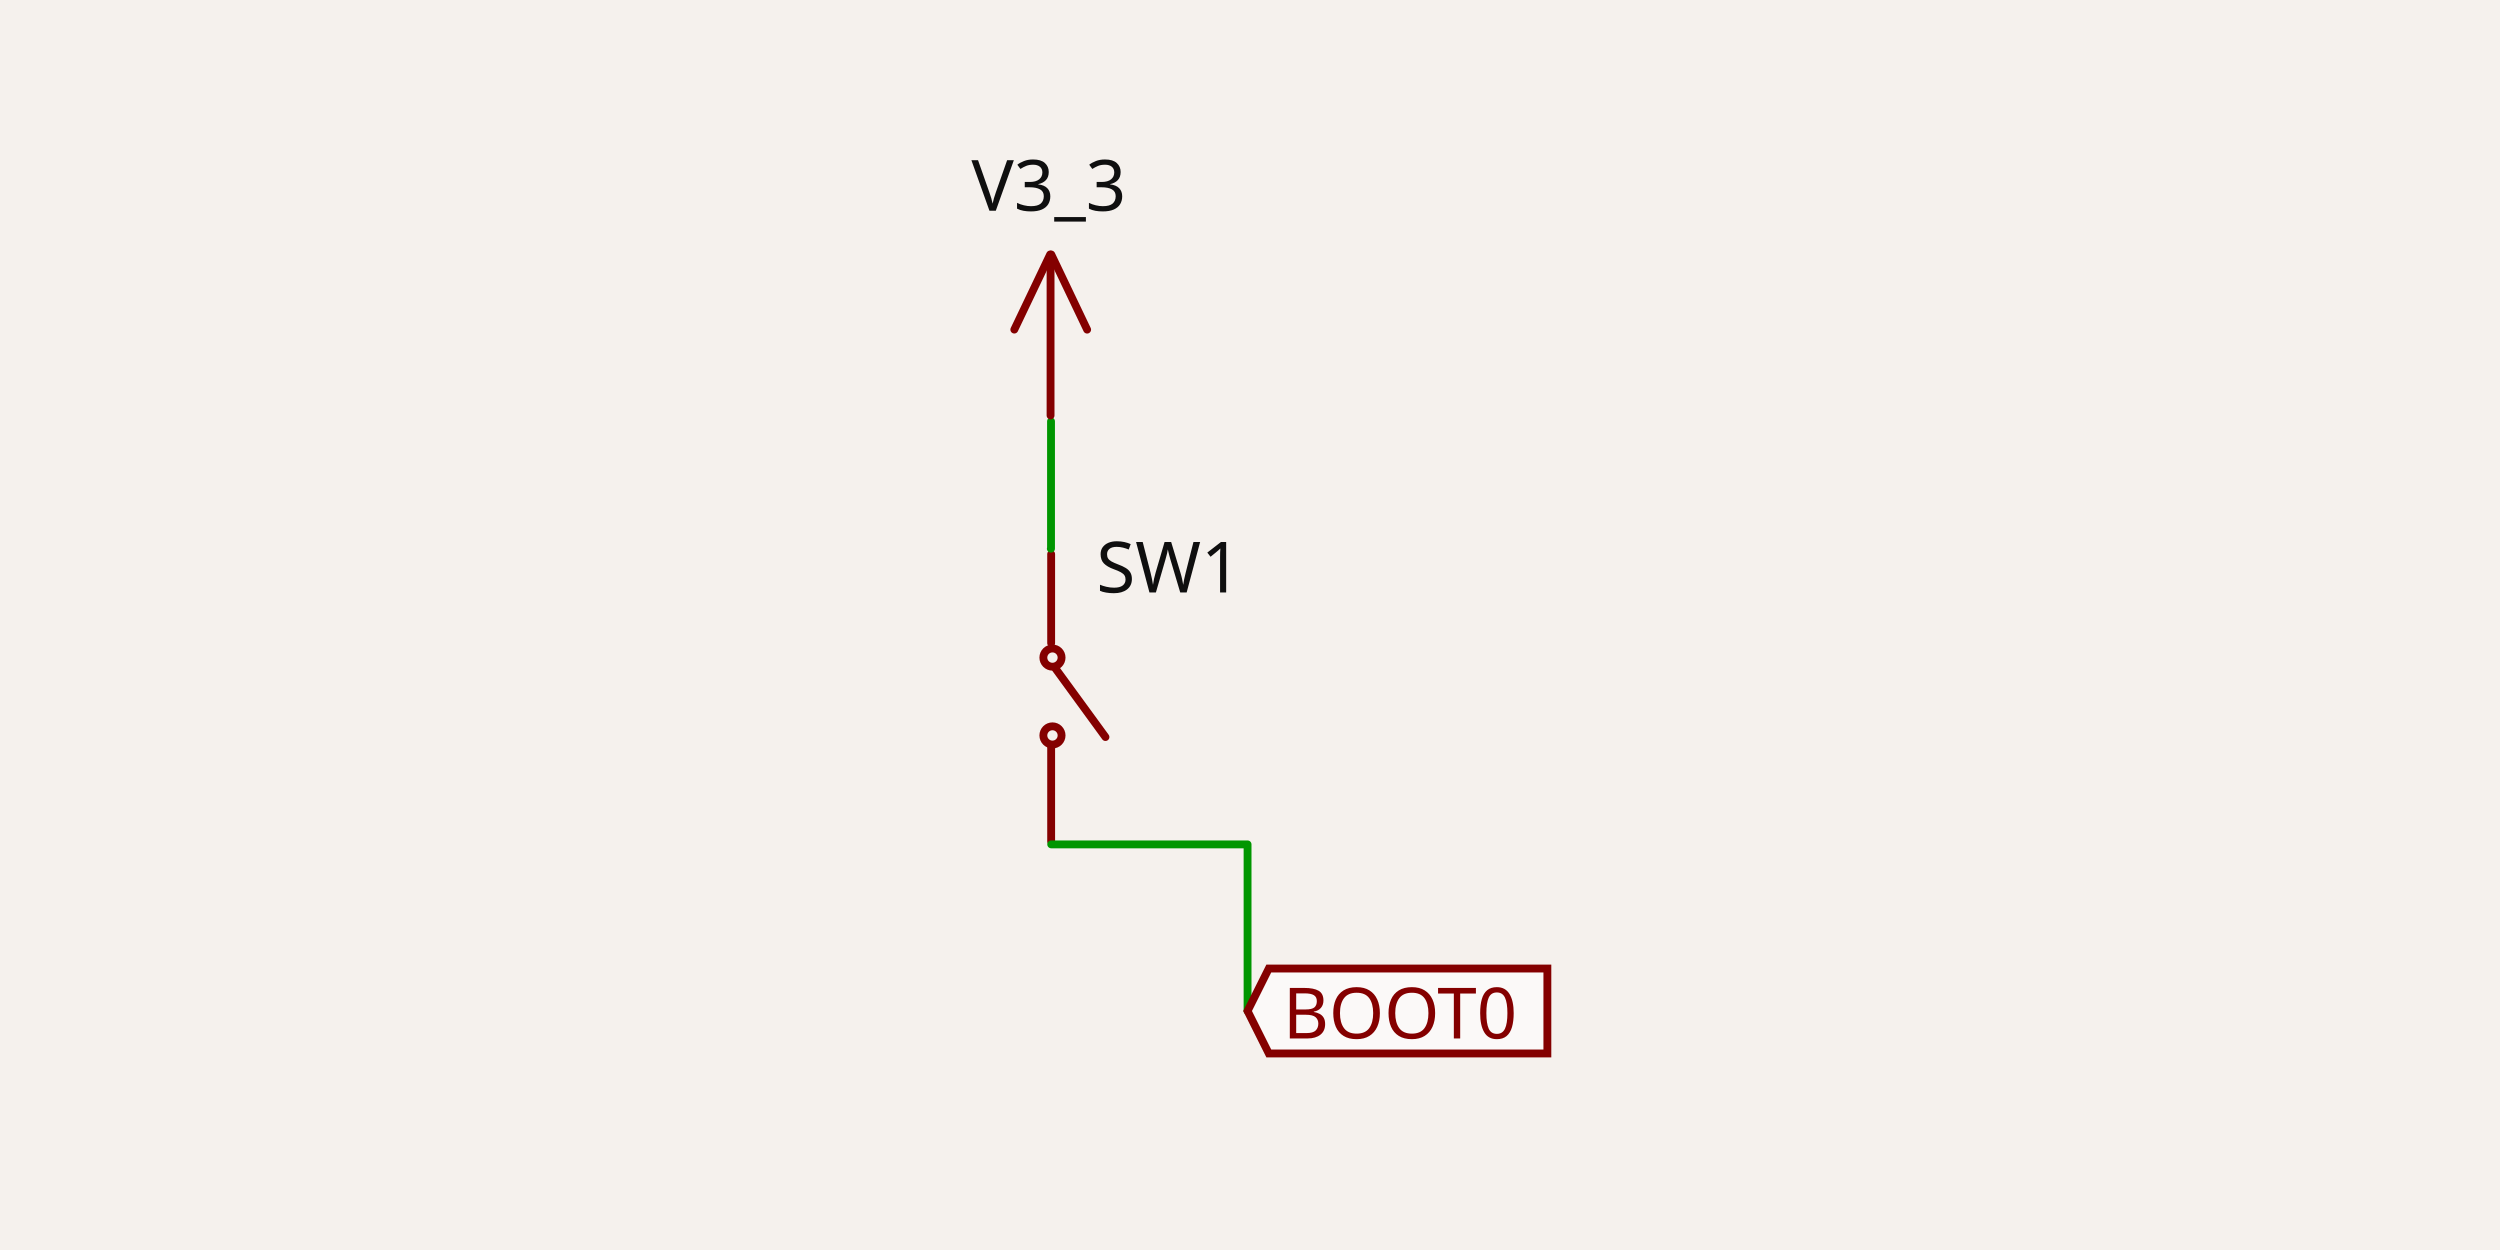
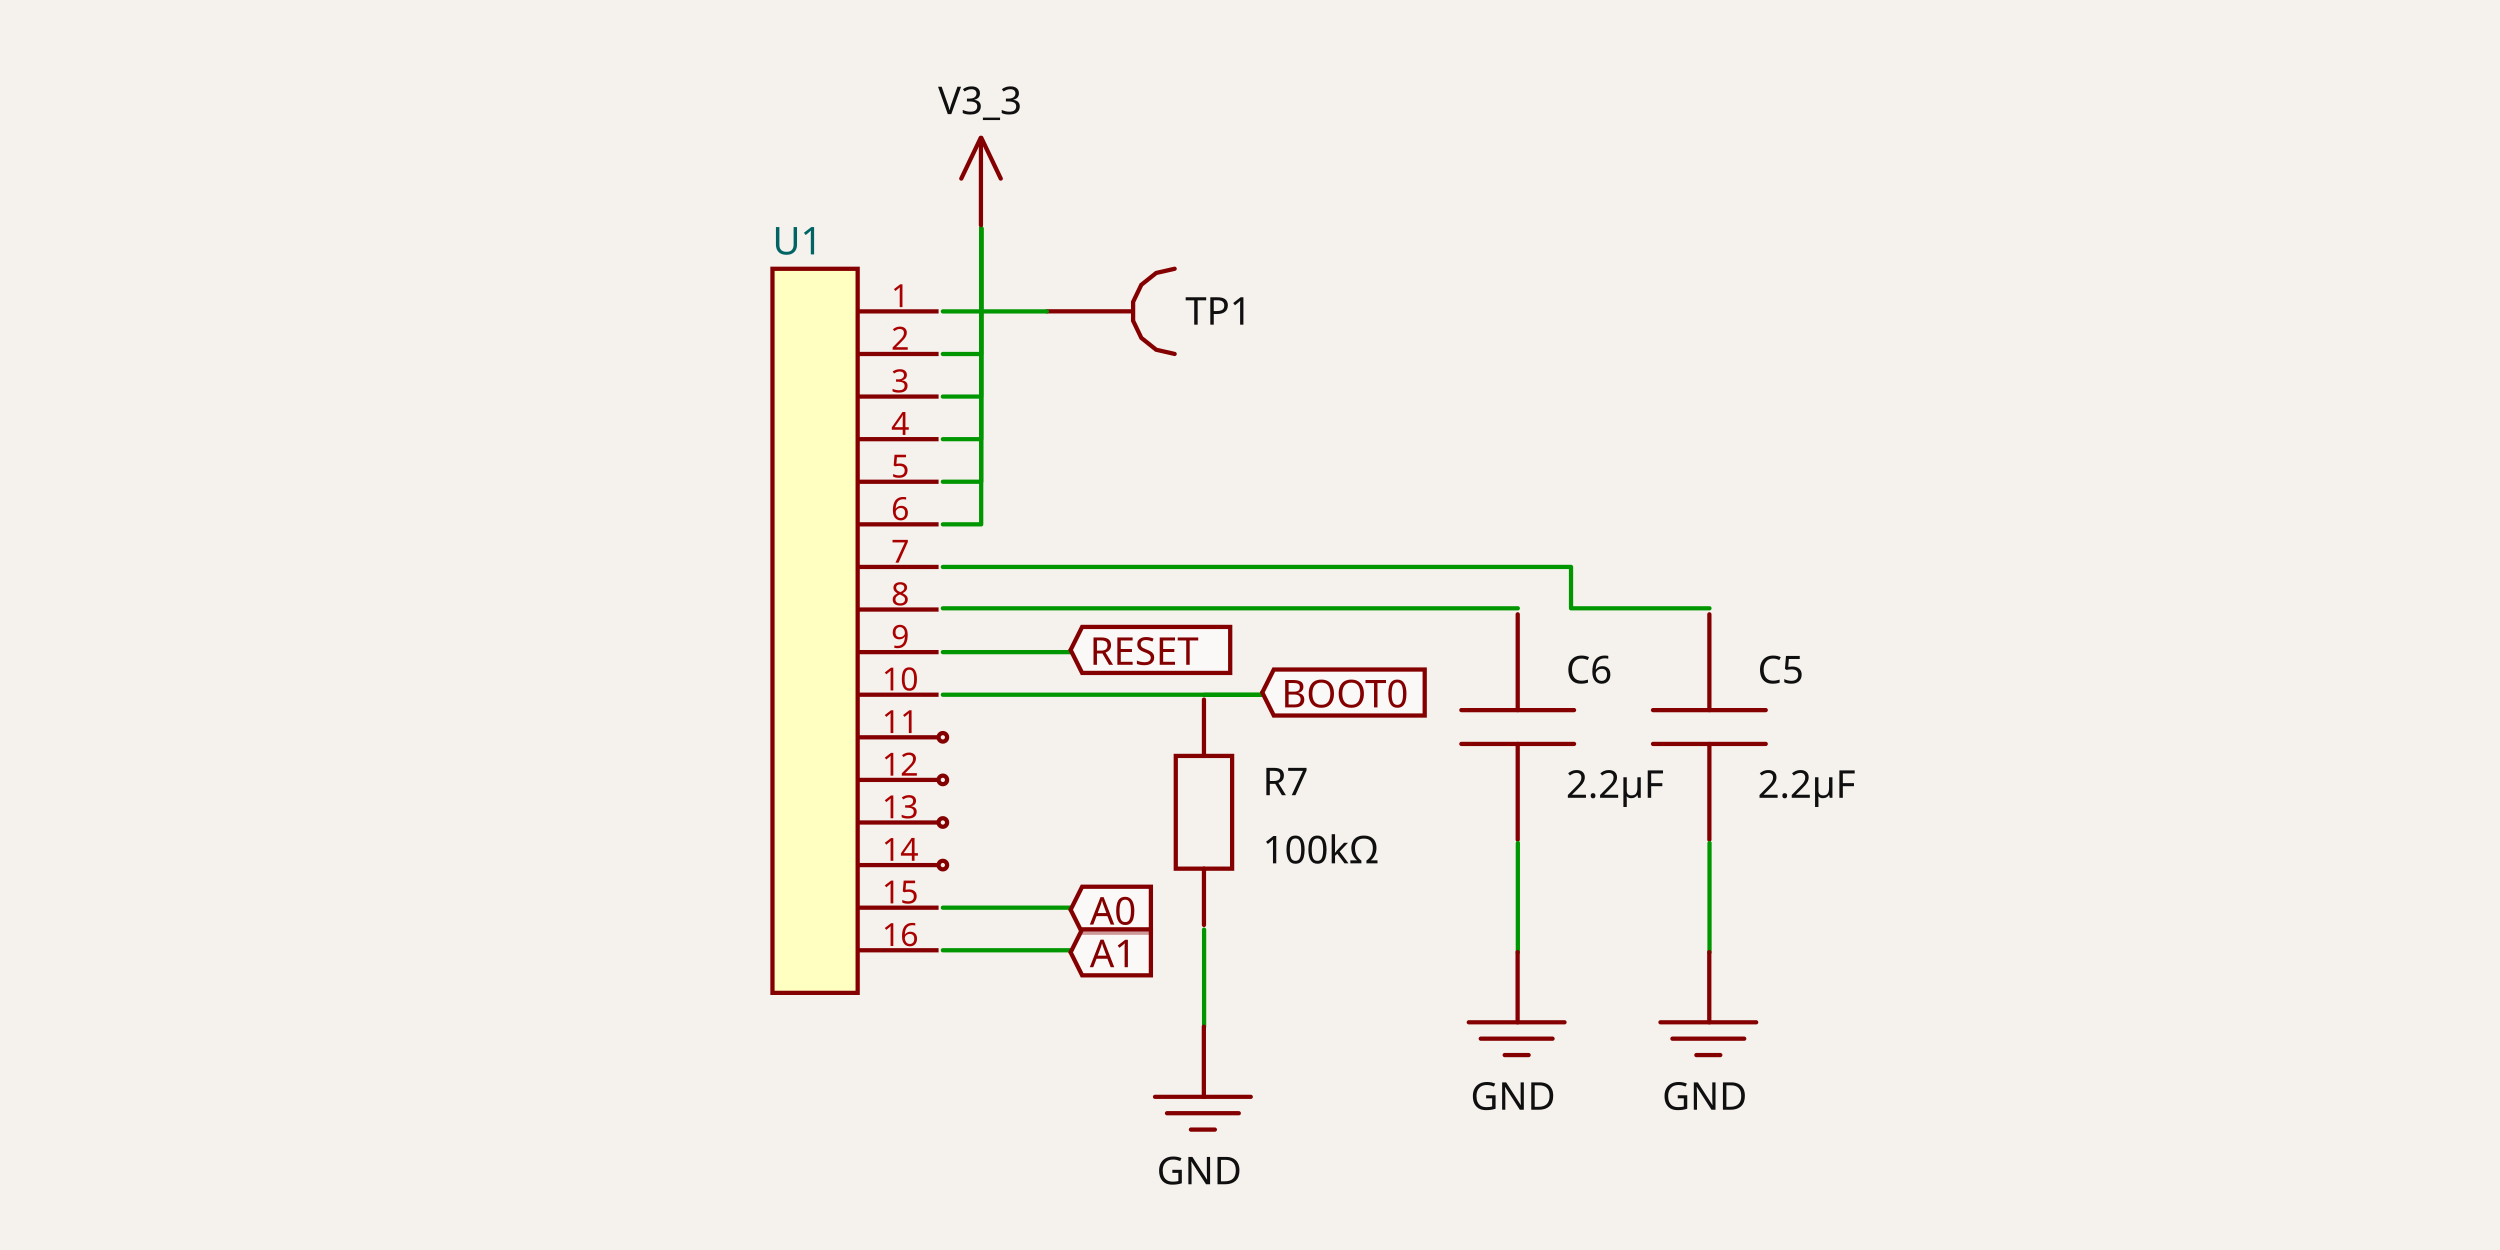
- <svg xmlns="http://www.w3.org/2000/svg" width="1200" height="600" style="background-color: rgb(245, 241, 237)" data-real-to-screen-transform="matrix(188.6871566942,0,0,-188.6871566942,504.4867200931,334.3284833746)" data-software-used-string="@tscircuit/core@0.0.532">
+ <svg xmlns="http://www.w3.org/2000/svg" width="1200" height="600" style="background-color: rgb(245, 241, 237)" data-real-to-screen-transform="matrix(102.2216164645,0,0,-102.2216164645,370.7893229522,467.3436009268)" data-software-used-string="@tscircuit/core@0.0.532">
  <style>
              .boundary { fill: rgb(245, 241, 237); }
              .schematic-boundary { fill: none; stroke: #fff; }
              .component { fill: none; stroke: rgb(132, 0, 0); }
              .chip { fill: rgb(255, 255, 194); stroke: rgb(132, 0, 0); }
              .component-pin { fill: none; stroke: rgb(132, 0, 0); }
              .trace:hover {
                filter: invert(1);
              }
              .trace:hover .trace-crossing-outline {
                opacity: 0;
              }
              .trace:hover .trace-junction {
                filter: invert(1);
              }
              .text { font-family: sans-serif; fill: rgb(0, 150, 0); }
              .pin-number { fill: rgb(169, 0, 0); }
              .port-label { fill: rgb(0, 100, 100); }
              .component-name { fill: rgb(0, 100, 100); }
            </style>
  <rect class="boundary" x="0" y="0" width="1200" height="600" />
  <g data-circuit-json-type="schematic_component" data-schematic-component-id="schematic_component_0">
-     <rect class="component-overlay" x="504.554" y="265.981" width="26.069" height="137.916" fill="transparent" />
-     <path d="M 504.554 265.981 L 504.554 308.705" stroke="rgb(132, 0, 0)" fill="none" stroke-width="3.774px" stroke-linecap="round" />
-     <path d="M 506.791 321.102 L 530.622 353.778" stroke="rgb(132, 0, 0)" fill="none" stroke-width="3.774px" stroke-linecap="round" />
-     <path d="M 504.554 358.472 L 504.554 403.897" stroke="rgb(132, 0, 0)" fill="none" stroke-width="3.774px" stroke-linecap="round" />
-     <text x="561.093" y="284.399" fill="rgb(15, 15, 15)" font-family="sans-serif" text-anchor="middle" dominant-baseline="auto" font-size="33.964px">SW1</text>
-     <text x="561.093" y="384.257" fill="rgb(15, 15, 15)" font-family="sans-serif" text-anchor="middle" dominant-baseline="hanging" font-size="33.964px" />
-     <circle cx="505.184" cy="353.009" r="4.376px" stroke-width="3.774px" fill="none" stroke="rgb(132, 0, 0)" />
-     <circle cx="505.184" cy="315.648" r="4.376px" stroke-width="3.774px" fill="none" stroke="rgb(132, 0, 0)" />
+     <rect class="component chip" x="370.789" y="129.021" width="40.889" height="347.553" stroke-width="2.044px" fill="rgb(255, 255, 194)" stroke="rgb(132, 0, 0)" />
+     <rect class="component-overlay" x="370.789" y="129.021" width="40.889" height="347.553" fill="transparent" />
+     <text x="370.789" y="489.863" fill="#006464" text-anchor="start" dominant-baseline="middle" font-family="sans-serif" font-size="18.4px" transform="rotate(0, 370.7893, 489.8631)" />
+     <text x="370.789" y="115.732" fill="#006464" text-anchor="start" dominant-baseline="middle" font-family="sans-serif" font-size="18.4px" transform="rotate(0, 370.7893, 115.732)">U1</text>
+     <line class="component-pin" x1="450.522" y1="149.465" x2="411.678" y2="149.465" stroke-width="2.044px" />
+     <text class="pin-number" x="432.122" y="147.421" style="font-family: sans-serif;" fill="rgb(169, 0, 0)" text-anchor="middle" dominant-baseline="auto" font-size="15.333px" transform="">1</text>
+     <line class="component-pin" x1="450.522" y1="169.909" x2="411.678" y2="169.909" stroke-width="2.044px" />
+     <text class="pin-number" x="432.122" y="167.865" style="font-family: sans-serif;" fill="rgb(169, 0, 0)" text-anchor="middle" dominant-baseline="auto" font-size="15.333px" transform="">2</text>
+     <line class="component-pin" x1="450.522" y1="190.354" x2="411.678" y2="190.354" stroke-width="2.044px" />
+     <text class="pin-number" x="432.122" y="188.309" style="font-family: sans-serif;" fill="rgb(169, 0, 0)" text-anchor="middle" dominant-baseline="auto" font-size="15.333px" transform="">3</text>
+     <line class="component-pin" x1="450.522" y1="210.798" x2="411.678" y2="210.798" stroke-width="2.044px" />
+     <text class="pin-number" x="432.122" y="208.754" style="font-family: sans-serif;" fill="rgb(169, 0, 0)" text-anchor="middle" dominant-baseline="auto" font-size="15.333px" transform="">4</text>
+     <line class="component-pin" x1="450.522" y1="231.242" x2="411.678" y2="231.242" stroke-width="2.044px" />
+     <text class="pin-number" x="432.122" y="229.198" style="font-family: sans-serif;" fill="rgb(169, 0, 0)" text-anchor="middle" dominant-baseline="auto" font-size="15.333px" transform="">5</text>
+     <line class="component-pin" x1="450.522" y1="251.687" x2="411.678" y2="251.687" stroke-width="2.044px" />
+     <text class="pin-number" x="432.122" y="249.642" style="font-family: sans-serif;" fill="rgb(169, 0, 0)" text-anchor="middle" dominant-baseline="auto" font-size="15.333px" transform="">6</text>
+     <line class="component-pin" x1="450.522" y1="272.131" x2="411.678" y2="272.131" stroke-width="2.044px" />
+     <text class="pin-number" x="432.122" y="270.087" style="font-family: sans-serif;" fill="rgb(169, 0, 0)" text-anchor="middle" dominant-baseline="auto" font-size="15.333px" transform="">7</text>
+     <line class="component-pin" x1="450.522" y1="292.575" x2="411.678" y2="292.575" stroke-width="2.044px" />
+     <text class="pin-number" x="432.122" y="290.531" style="font-family: sans-serif;" fill="rgb(169, 0, 0)" text-anchor="middle" dominant-baseline="auto" font-size="15.333px" transform="">8</text>
+     <line class="component-pin" x1="450.522" y1="313.02" x2="411.678" y2="313.02" stroke-width="2.044px" />
+     <text class="pin-number" x="432.122" y="310.975" style="font-family: sans-serif;" fill="rgb(169, 0, 0)" text-anchor="middle" dominant-baseline="auto" font-size="15.333px" transform="">9</text>
+     <line class="component-pin" x1="450.522" y1="333.464" x2="411.678" y2="333.464" stroke-width="2.044px" />
+     <text class="pin-number" x="432.122" y="331.42" style="font-family: sans-serif;" fill="rgb(169, 0, 0)" text-anchor="middle" dominant-baseline="auto" font-size="15.333px" transform="">10</text>
+     <line class="component-pin" x1="450.522" y1="353.908" x2="411.678" y2="353.908" stroke-width="2.044px" />
+     <circle class="component-pin" cx="452.567" cy="353.908" r="2.044" stroke-width="2.044px" />
+     <text class="pin-number" x="432.122" y="351.864" style="font-family: sans-serif;" fill="rgb(169, 0, 0)" text-anchor="middle" dominant-baseline="auto" font-size="15.333px" transform="">11</text>
+     <line class="component-pin" x1="450.522" y1="374.353" x2="411.678" y2="374.353" stroke-width="2.044px" />
+     <circle class="component-pin" cx="452.567" cy="374.353" r="2.044" stroke-width="2.044px" />
+     <text class="pin-number" x="432.122" y="372.308" style="font-family: sans-serif;" fill="rgb(169, 0, 0)" text-anchor="middle" dominant-baseline="auto" font-size="15.333px" transform="">12</text>
+     <line class="component-pin" x1="450.522" y1="394.797" x2="411.678" y2="394.797" stroke-width="2.044px" />
+     <circle class="component-pin" cx="452.567" cy="394.797" r="2.044" stroke-width="2.044px" />
+     <text class="pin-number" x="432.122" y="392.753" style="font-family: sans-serif;" fill="rgb(169, 0, 0)" text-anchor="middle" dominant-baseline="auto" font-size="15.333px" transform="">13</text>
+     <line class="component-pin" x1="450.522" y1="415.241" x2="411.678" y2="415.241" stroke-width="2.044px" />
+     <circle class="component-pin" cx="452.567" cy="415.241" r="2.044" stroke-width="2.044px" />
+     <text class="pin-number" x="432.122" y="413.197" style="font-family: sans-serif;" fill="rgb(169, 0, 0)" text-anchor="middle" dominant-baseline="auto" font-size="15.333px" transform="">14</text>
+     <line class="component-pin" x1="450.522" y1="435.686" x2="411.678" y2="435.686" stroke-width="2.044px" />
+     <text class="pin-number" x="432.122" y="433.641" style="font-family: sans-serif;" fill="rgb(169, 0, 0)" text-anchor="middle" dominant-baseline="auto" font-size="15.333px" transform="">15</text>
+     <line class="component-pin" x1="450.522" y1="456.13" x2="411.678" y2="456.13" stroke-width="2.044px" />
+     <text class="pin-number" x="432.122" y="454.086" style="font-family: sans-serif;" fill="rgb(169, 0, 0)" text-anchor="middle" dominant-baseline="auto" font-size="15.333px" transform="">16</text>
+   </g>
+   <g data-circuit-json-type="schematic_component" data-schematic-component-id="schematic_component_1">
+     <rect class="component-overlay" x="564.374" y="335.809" width="27.046" height="108.185" fill="transparent" />
+     <path d="M 577.897 443.994 L 577.897 416.948" stroke="rgb(132, 0, 0)" fill="none" stroke-width="2.044px" stroke-linecap="round" />
+     <path d="M 577.897 362.855 L 577.897 335.809" stroke="rgb(132, 0, 0)" fill="none" stroke-width="2.044px" stroke-linecap="round" />
+     <path d="M 564.374 389.902 L 564.374 362.855 L 591.42 362.855 L 591.42 416.948 L 564.374 416.948 L 564.374 389.902" stroke="rgb(132, 0, 0)" fill="none" stroke-width="2.044px" stroke-linecap="round" />
+     <text x="606.071" y="375.316" fill="rgb(15, 15, 15)" font-family="sans-serif" text-anchor="start" dominant-baseline="middle" font-size="18.4px">R7</text>
+     <text x="606.071" y="408.027" fill="rgb(15, 15, 15)" font-family="sans-serif" text-anchor="start" dominant-baseline="middle" font-size="18.4px">100kΩ</text>
+   </g>
+   <g data-circuit-json-type="schematic_component" data-schematic-component-id="schematic_component_2">
+     <rect class="component-overlay" x="793.454" y="294.873" width="54.092" height="108.185" fill="transparent" />
+     <path d="M 820.5 294.873 L 820.5 340.851" stroke="rgb(132, 0, 0)" fill="none" stroke-width="2.044px" stroke-linecap="round" />
+     <path d="M 820.5 357.079 L 820.5 403.057" stroke="rgb(132, 0, 0)" fill="none" stroke-width="2.044px" stroke-linecap="round" />
+     <path d="M 793.454 340.851 L 847.546 340.851" stroke="rgb(132, 0, 0)" fill="none" stroke-width="2.044px" stroke-linecap="round" />
+     <path d="M 793.454 357.079 L 847.546 357.079" stroke="rgb(132, 0, 0)" fill="none" stroke-width="2.044px" stroke-linecap="round" />
+     <text x="843.678" y="327.99" fill="rgb(15, 15, 15)" font-family="sans-serif" text-anchor="start" dominant-baseline="auto" font-size="18.4px">C5</text>
+     <text x="843.678" y="368.667" fill="rgb(15, 15, 15)" font-family="sans-serif" text-anchor="start" dominant-baseline="hanging" font-size="18.4px">2.2µF</text>
+   </g>
+   <g data-circuit-json-type="schematic_component" data-schematic-component-id="schematic_component_3">
+     <rect class="component-overlay" x="701.455" y="294.873" width="54.092" height="108.185" fill="transparent" />
+     <path d="M 728.501 294.873 L 728.501 340.851" stroke="rgb(132, 0, 0)" fill="none" stroke-width="2.044px" stroke-linecap="round" />
+     <path d="M 728.501 357.079 L 728.501 403.057" stroke="rgb(132, 0, 0)" fill="none" stroke-width="2.044px" stroke-linecap="round" />
+     <path d="M 701.455 340.851 L 755.547 340.851" stroke="rgb(132, 0, 0)" fill="none" stroke-width="2.044px" stroke-linecap="round" />
+     <path d="M 701.455 357.079 L 755.547 357.079" stroke="rgb(132, 0, 0)" fill="none" stroke-width="2.044px" stroke-linecap="round" />
+     <text x="751.678" y="327.99" fill="rgb(15, 15, 15)" font-family="sans-serif" text-anchor="start" dominant-baseline="auto" font-size="18.4px">C6</text>
+     <text x="751.678" y="368.667" fill="rgb(15, 15, 15)" font-family="sans-serif" text-anchor="start" dominant-baseline="hanging" font-size="18.4px">2.2µF</text>
+   </g>
+   <g data-circuit-json-type="schematic_component" data-schematic-component-id="schematic_component_4">
+     <rect class="component-overlay" x="502.494" y="129.004" width="61.333" height="40.889" fill="transparent" />
+     <path d="M 502.494 149.448 L 543.382 149.448" stroke="rgb(132, 0, 0)" fill="none" stroke-width="2.044px" stroke-linecap="round" />
+     <path d="M 563.827 129.004 L 554.956 131.028 L 547.843 136.701 L 543.895 144.899 L 543.895 153.997 L 547.843 162.195 L 554.956 167.868 L 563.827 169.892" stroke="rgb(132, 0, 0)" fill="none" stroke-width="2.044px" stroke-linecap="round" />
+     <text x="568.938" y="149.448" fill="rgb(15, 15, 15)" font-family="sans-serif" text-anchor="start" dominant-baseline="middle" font-size="18.4px">TP1</text>
  </g>
  <g class="trace" data-circuit-json-type="schematic_trace" data-schematic-trace-id="schematic_trace_0">
-     <path d="M 504.581 405.302 L 598.83 405.302 L 598.83 485.278" class="trace-invisible-hover-outline" stroke="rgb(0, 150, 0)" fill="none" stroke-width="30.19px" stroke-linecap="round" opacity="0" stroke-linejoin="round" />
-     <path d="M 504.581 405.302 L 598.83 405.302 L 598.83 485.278" stroke="rgb(0, 150, 0)" fill="none" stroke-width="3.774px" stroke-linecap="round" stroke-linejoin="round" />
+     <path d="M 452.567 149.465 L 502.494 149.465" class="trace-invisible-hover-outline" stroke="rgb(0, 150, 0)" fill="none" stroke-width="16.355px" stroke-linecap="round" opacity="0" stroke-linejoin="round" />
+     <path d="M 452.567 149.465 L 502.494 149.465" stroke="rgb(0, 150, 0)" fill="none" stroke-width="2.044px" stroke-linecap="round" stroke-linejoin="round" />
  </g>
  <g class="trace" data-circuit-json-type="schematic_trace" data-schematic-trace-id="schematic_trace_1">
-     <path d="M 504.393 263.355 L 504.487 263.355 L 504.487 202.247" class="trace-invisible-hover-outline" stroke="rgb(0, 150, 0)" fill="none" stroke-width="30.19px" stroke-linecap="round" opacity="0" stroke-linejoin="round" />
-     <path d="M 504.393 263.355 L 504.487 263.355 L 504.487 202.247" stroke="rgb(0, 150, 0)" fill="none" stroke-width="3.774px" stroke-linecap="round" stroke-linejoin="round" />
+     <path d="M 820.536 291.983 L 754.092 291.983 L 754.092 272.131 L 452.567 272.131" class="trace-invisible-hover-outline" stroke="rgb(0, 150, 0)" fill="none" stroke-width="16.355px" stroke-linecap="round" opacity="0" stroke-linejoin="round" />
+     <path d="M 820.536 291.983 L 754.092 291.983 L 754.092 272.131 L 452.567 272.131" stroke="rgb(0, 150, 0)" fill="none" stroke-width="2.044px" stroke-linecap="round" stroke-linejoin="round" />
  </g>
-   <path class="net-label" d="     M 598.83,485.278     L 609.019,464.9     L 742.736,464.9     L 742.736,505.656     L 609.019,505.656     Z   " fill="rgba(255, 255, 255, 0.6)" stroke="rgb(132, 0, 0)" stroke-width="3.774px" />
-   <text class="net-label-text" x="615.812" y="485.278" fill="rgb(132, 0, 0)" text-anchor="start" dominant-baseline="central" font-family="sans-serif" font-variant-numeric="tabular-nums" font-size="33.964px" transform="">BOOT0</text>
-   <rect class="component-overlay" x="486.866" y="122.148" width="34.96" height="77.279" fill="transparent" />
-   <path d="M 504.07 122.148 L 486.866 158.201" stroke="rgb(132, 0, 0)" fill="none" stroke-width="3.774px" stroke-linecap="round" />
-   <path d="M 504.622 122.167 L 521.826 158.22" stroke="rgb(132, 0, 0)" fill="none" stroke-width="3.774px" stroke-linecap="round" />
-   <path d="M 504.269 123.099 L 504.269 199.427" stroke="rgb(132, 0, 0)" fill="none" stroke-width="3.774px" stroke-linecap="round" />
-   <text x="503.425" y="111.091" fill="rgb(15, 15, 15)" font-family="sans-serif" text-anchor="middle" dominant-baseline="ideographic" font-size="33.964px">V3_3</text>
+   <g class="trace" data-circuit-json-type="schematic_trace" data-schematic-trace-id="schematic_trace_2">
+     <path d="M 728.537 291.983 L 452.567 291.983" class="trace-invisible-hover-outline" stroke="rgb(0, 150, 0)" fill="none" stroke-width="16.355px" stroke-linecap="round" opacity="0" stroke-linejoin="round" />
+     <path d="M 728.537 291.983 L 452.567 291.983" stroke="rgb(0, 150, 0)" fill="none" stroke-width="2.044px" stroke-linecap="round" stroke-linejoin="round" />
+   </g>
+   <g class="trace" data-circuit-json-type="schematic_trace" data-schematic-trace-id="schematic_trace_3">
+     <path d="M 452.567 169.909 L 470.967 169.909 L 470.967 109.568" class="trace-invisible-hover-outline" stroke="rgb(0, 150, 0)" fill="none" stroke-width="16.355px" stroke-linecap="round" opacity="0" stroke-linejoin="round" />
+     <path d="M 452.567 169.909 L 470.967 169.909 L 470.967 109.568" stroke="rgb(0, 150, 0)" fill="none" stroke-width="2.044px" stroke-linecap="round" stroke-linejoin="round" />
+   </g>
+   <g class="trace" data-circuit-json-type="schematic_trace" data-schematic-trace-id="schematic_trace_4">
+     <path d="M 452.567 190.354 L 470.967 190.354 L 470.967 109.568" class="trace-invisible-hover-outline" stroke="rgb(0, 150, 0)" fill="none" stroke-width="16.355px" stroke-linecap="round" opacity="0" stroke-linejoin="round" />
+     <path d="M 452.567 190.354 L 470.967 190.354 L 470.967 109.568" stroke="rgb(0, 150, 0)" fill="none" stroke-width="2.044px" stroke-linecap="round" stroke-linejoin="round" />
+   </g>
+   <g class="trace" data-circuit-json-type="schematic_trace" data-schematic-trace-id="schematic_trace_5">
+     <path d="M 452.567 210.798 L 470.967 210.798 L 470.967 109.568" class="trace-invisible-hover-outline" stroke="rgb(0, 150, 0)" fill="none" stroke-width="16.355px" stroke-linecap="round" opacity="0" stroke-linejoin="round" />
+     <path d="M 452.567 210.798 L 470.967 210.798 L 470.967 109.568" stroke="rgb(0, 150, 0)" fill="none" stroke-width="2.044px" stroke-linecap="round" stroke-linejoin="round" />
+   </g>
+   <g class="trace" data-circuit-json-type="schematic_trace" data-schematic-trace-id="schematic_trace_6">
+     <path d="M 452.567 231.242 L 470.967 231.242 L 470.967 109.568" class="trace-invisible-hover-outline" stroke="rgb(0, 150, 0)" fill="none" stroke-width="16.355px" stroke-linecap="round" opacity="0" stroke-linejoin="round" />
+     <path d="M 452.567 231.242 L 470.967 231.242 L 470.967 109.568" stroke="rgb(0, 150, 0)" fill="none" stroke-width="2.044px" stroke-linecap="round" stroke-linejoin="round" />
+   </g>
+   <g class="trace" data-circuit-json-type="schematic_trace" data-schematic-trace-id="schematic_trace_7">
+     <path d="M 452.567 251.687 L 470.967 251.687 L 470.967 109.568" class="trace-invisible-hover-outline" stroke="rgb(0, 150, 0)" fill="none" stroke-width="16.355px" stroke-linecap="round" opacity="0" stroke-linejoin="round" />
+     <path d="M 452.567 251.687 L 470.967 251.687 L 470.967 109.568" stroke="rgb(0, 150, 0)" fill="none" stroke-width="2.044px" stroke-linecap="round" stroke-linejoin="round" />
+   </g>
+   <g class="trace" data-circuit-json-type="schematic_trace" data-schematic-trace-id="schematic_trace_8">
+     <path d="M 452.567 313.02 L 513.9 313.02 L 513.9 311.967" class="trace-invisible-hover-outline" stroke="rgb(0, 150, 0)" fill="none" stroke-width="16.355px" stroke-linecap="round" opacity="0" stroke-linejoin="round" />
+     <path d="M 452.567 313.02 L 513.9 313.02 L 513.9 311.967" stroke="rgb(0, 150, 0)" fill="none" stroke-width="2.044px" stroke-linecap="round" stroke-linejoin="round" />
+   </g>
+   <g class="trace" data-circuit-json-type="schematic_trace" data-schematic-trace-id="schematic_trace_9">
+     <path d="M 452.567 333.464 L 605.899 333.464 L 605.899 332.411" class="trace-invisible-hover-outline" stroke="rgb(0, 150, 0)" fill="none" stroke-width="16.355px" stroke-linecap="round" opacity="0" stroke-linejoin="round" />
+     <path d="M 452.567 333.464 L 605.899 333.464 L 605.899 332.411" stroke="rgb(0, 150, 0)" fill="none" stroke-width="2.044px" stroke-linecap="round" stroke-linejoin="round" />
+   </g>
+   <g class="trace" data-circuit-json-type="schematic_trace" data-schematic-trace-id="schematic_trace_10">
+     <path d="M 577.989 333.529 L 605.899 333.529 L 605.899 332.411" class="trace-invisible-hover-outline" stroke="rgb(0, 150, 0)" fill="none" stroke-width="16.355px" stroke-linecap="round" opacity="0" stroke-linejoin="round" />
+     <path d="M 577.989 333.529 L 605.899 333.529 L 605.899 332.411" stroke="rgb(0, 150, 0)" fill="none" stroke-width="2.044px" stroke-linecap="round" stroke-linejoin="round" />
+   </g>
+   <g class="trace" data-circuit-json-type="schematic_trace" data-schematic-trace-id="schematic_trace_11">
+     <path d="M 452.567 435.686 L 513.9 435.686 L 513.9 436.677" class="trace-invisible-hover-outline" stroke="rgb(0, 150, 0)" fill="none" stroke-width="16.355px" stroke-linecap="round" opacity="0" stroke-linejoin="round" />
+     <path d="M 452.567 435.686 L 513.9 435.686 L 513.9 436.677" stroke="rgb(0, 150, 0)" fill="none" stroke-width="2.044px" stroke-linecap="round" stroke-linejoin="round" />
+   </g>
+   <g class="trace" data-circuit-json-type="schematic_trace" data-schematic-trace-id="schematic_trace_12">
+     <path d="M 452.567 456.13 L 513.9 456.13 L 513.9 457.121" class="trace-invisible-hover-outline" stroke="rgb(0, 150, 0)" fill="none" stroke-width="16.355px" stroke-linecap="round" opacity="0" stroke-linejoin="round" />
+     <path d="M 452.567 456.13 L 513.9 456.13 L 513.9 457.121" stroke="rgb(0, 150, 0)" fill="none" stroke-width="2.044px" stroke-linecap="round" stroke-linejoin="round" />
+   </g>
+   <g class="trace" data-circuit-json-type="schematic_trace" data-schematic-trace-id="schematic_trace_13">
+     <path d="M 577.933 446.237 L 577.961 446.237 L 577.961 492.899" class="trace-invisible-hover-outline" stroke="rgb(0, 150, 0)" fill="none" stroke-width="16.355px" stroke-linecap="round" opacity="0" stroke-linejoin="round" />
+     <path d="M 577.933 446.237 L 577.961 446.237 L 577.961 492.899" stroke="rgb(0, 150, 0)" fill="none" stroke-width="2.044px" stroke-linecap="round" stroke-linejoin="round" />
+   </g>
+   <g class="trace" data-circuit-json-type="schematic_trace" data-schematic-trace-id="schematic_trace_14">
+     <path d="M 728.593 404.674 L 728.565 404.674 L 728.565 457.121" class="trace-invisible-hover-outline" stroke="rgb(0, 150, 0)" fill="none" stroke-width="16.355px" stroke-linecap="round" opacity="0" stroke-linejoin="round" />
+     <path d="M 728.593 404.674 L 728.565 404.674 L 728.565 457.121" stroke="rgb(0, 150, 0)" fill="none" stroke-width="2.044px" stroke-linecap="round" stroke-linejoin="round" />
+   </g>
+   <g class="trace" data-circuit-json-type="schematic_trace" data-schematic-trace-id="schematic_trace_15">
+     <path d="M 820.592 404.674 L 820.564 404.674 L 820.564 457.121" class="trace-invisible-hover-outline" stroke="rgb(0, 150, 0)" fill="none" stroke-width="16.355px" stroke-linecap="round" opacity="0" stroke-linejoin="round" />
+     <path d="M 820.592 404.674 L 820.564 404.674 L 820.564 457.121" stroke="rgb(0, 150, 0)" fill="none" stroke-width="2.044px" stroke-linecap="round" stroke-linejoin="round" />
+   </g>
+   <rect class="component-overlay" x="461.42" y="66.174" width="18.94" height="41.866" fill="transparent" />
+   <path d="M 470.741 66.174 L 461.42 85.706" stroke="rgb(132, 0, 0)" fill="none" stroke-width="2.044px" stroke-linecap="round" />
+   <path d="M 471.04 66.184 L 480.36 85.716" stroke="rgb(132, 0, 0)" fill="none" stroke-width="2.044px" stroke-linecap="round" />
+   <path d="M 470.849 66.689 L 470.849 108.04" stroke="rgb(132, 0, 0)" fill="none" stroke-width="2.044px" stroke-linecap="round" />
+   <text x="470.391" y="60.184" fill="rgb(15, 15, 15)" font-family="sans-serif" text-anchor="middle" dominant-baseline="ideographic" font-size="18.4px">V3_3</text>
+   <path class="net-label" d="     M 513.9,311.967     L 519.42,300.927     L 590.498,300.927     L 590.498,323.007     L 519.42,323.007     Z   " fill="rgba(255, 255, 255, 0.6)" stroke="rgb(132, 0, 0)" stroke-width="2.044px" />
+   <text class="net-label-text" x="523.1" y="311.967" fill="rgb(132, 0, 0)" text-anchor="start" dominant-baseline="central" font-family="sans-serif" font-variant-numeric="tabular-nums" font-size="18.4px" transform="">RESET</text>
+   <path class="net-label" d="     M 605.899,332.411     L 611.419,321.371     L 683.86,321.371     L 683.86,343.451     L 611.419,343.451     Z   " fill="rgba(255, 255, 255, 0.6)" stroke="rgb(132, 0, 0)" stroke-width="2.044px" />
+   <text class="net-label-text" x="615.099" y="332.411" fill="rgb(132, 0, 0)" text-anchor="start" dominant-baseline="central" font-family="sans-serif" font-variant-numeric="tabular-nums" font-size="18.4px" transform="">BOOT0</text>
+   <path class="net-label" d="     M 513.9,436.677     L 519.42,425.637     L 552.43,425.637     L 552.43,447.717     L 519.42,447.717     Z   " fill="rgba(255, 255, 255, 0.6)" stroke="rgb(132, 0, 0)" stroke-width="2.044px" />
+   <text class="net-label-text" x="523.1" y="436.677" fill="rgb(132, 0, 0)" text-anchor="start" dominant-baseline="central" font-family="sans-serif" font-variant-numeric="tabular-nums" font-size="18.4px" transform="">A0</text>
+   <path class="net-label" d="     M 513.9,457.121     L 519.42,446.082     L 552.43,446.082     L 552.43,468.161     L 519.42,468.161     Z   " fill="rgba(255, 255, 255, 0.6)" stroke="rgb(132, 0, 0)" stroke-width="2.044px" />
+   <text class="net-label-text" x="523.1" y="457.121" fill="rgb(132, 0, 0)" text-anchor="start" dominant-baseline="central" font-family="sans-serif" font-variant-numeric="tabular-nums" font-size="18.4px" transform="">A1</text>
+   <rect class="component-overlay" x="554.426" y="492.788" width="45.93" height="49.417" fill="transparent" />
+   <path d="M 577.85 492.788 L 577.85 526.484" stroke="rgb(132, 0, 0)" fill="none" stroke-width="2.044px" stroke-linecap="round" />
+   <path d="M 554.426 526.481 L 600.356 526.481" stroke="rgb(132, 0, 0)" fill="none" stroke-width="2.044px" stroke-linecap="round" />
+   <path d="M 560.167 534.343 L 594.615 534.343" stroke="rgb(132, 0, 0)" fill="none" stroke-width="2.044px" stroke-linecap="round" />
+   <path d="M 571.65 542.205 L 583.132 542.205" stroke="rgb(132, 0, 0)" fill="none" stroke-width="2.044px" stroke-linecap="round" />
+   <text x="575.649" y="554.178" fill="rgb(15, 15, 15)" font-family="sans-serif" text-anchor="middle" dominant-baseline="hanging" font-size="18.4px">GND</text>
+   <rect class="component-overlay" x="705.029" y="457.011" width="45.93" height="49.417" fill="transparent" />
+   <path d="M 728.454 457.011 L 728.454 490.706" stroke="rgb(132, 0, 0)" fill="none" stroke-width="2.044px" stroke-linecap="round" />
+   <path d="M 705.029 490.703 L 750.96 490.703" stroke="rgb(132, 0, 0)" fill="none" stroke-width="2.044px" stroke-linecap="round" />
+   <path d="M 710.771 498.565 L 745.219 498.565" stroke="rgb(132, 0, 0)" fill="none" stroke-width="2.044px" stroke-linecap="round" />
+   <path d="M 722.253 506.428 L 733.736 506.428" stroke="rgb(132, 0, 0)" fill="none" stroke-width="2.044px" stroke-linecap="round" />
+   <text x="726.253" y="518.401" fill="rgb(15, 15, 15)" font-family="sans-serif" text-anchor="middle" dominant-baseline="hanging" font-size="18.4px">GND</text>
+   <rect class="component-overlay" x="797.029" y="457.011" width="45.93" height="49.417" fill="transparent" />
+   <path d="M 820.453 457.011 L 820.453 490.706" stroke="rgb(132, 0, 0)" fill="none" stroke-width="2.044px" stroke-linecap="round" />
+   <path d="M 797.029 490.703 L 842.959 490.703" stroke="rgb(132, 0, 0)" fill="none" stroke-width="2.044px" stroke-linecap="round" />
+   <path d="M 802.77 498.565 L 837.218 498.565" stroke="rgb(132, 0, 0)" fill="none" stroke-width="2.044px" stroke-linecap="round" />
+   <path d="M 814.253 506.428 L 825.735 506.428" stroke="rgb(132, 0, 0)" fill="none" stroke-width="2.044px" stroke-linecap="round" />
+   <text x="818.252" y="518.401" fill="rgb(15, 15, 15)" font-family="sans-serif" text-anchor="middle" dominant-baseline="hanging" font-size="18.4px">GND</text>
</svg>
